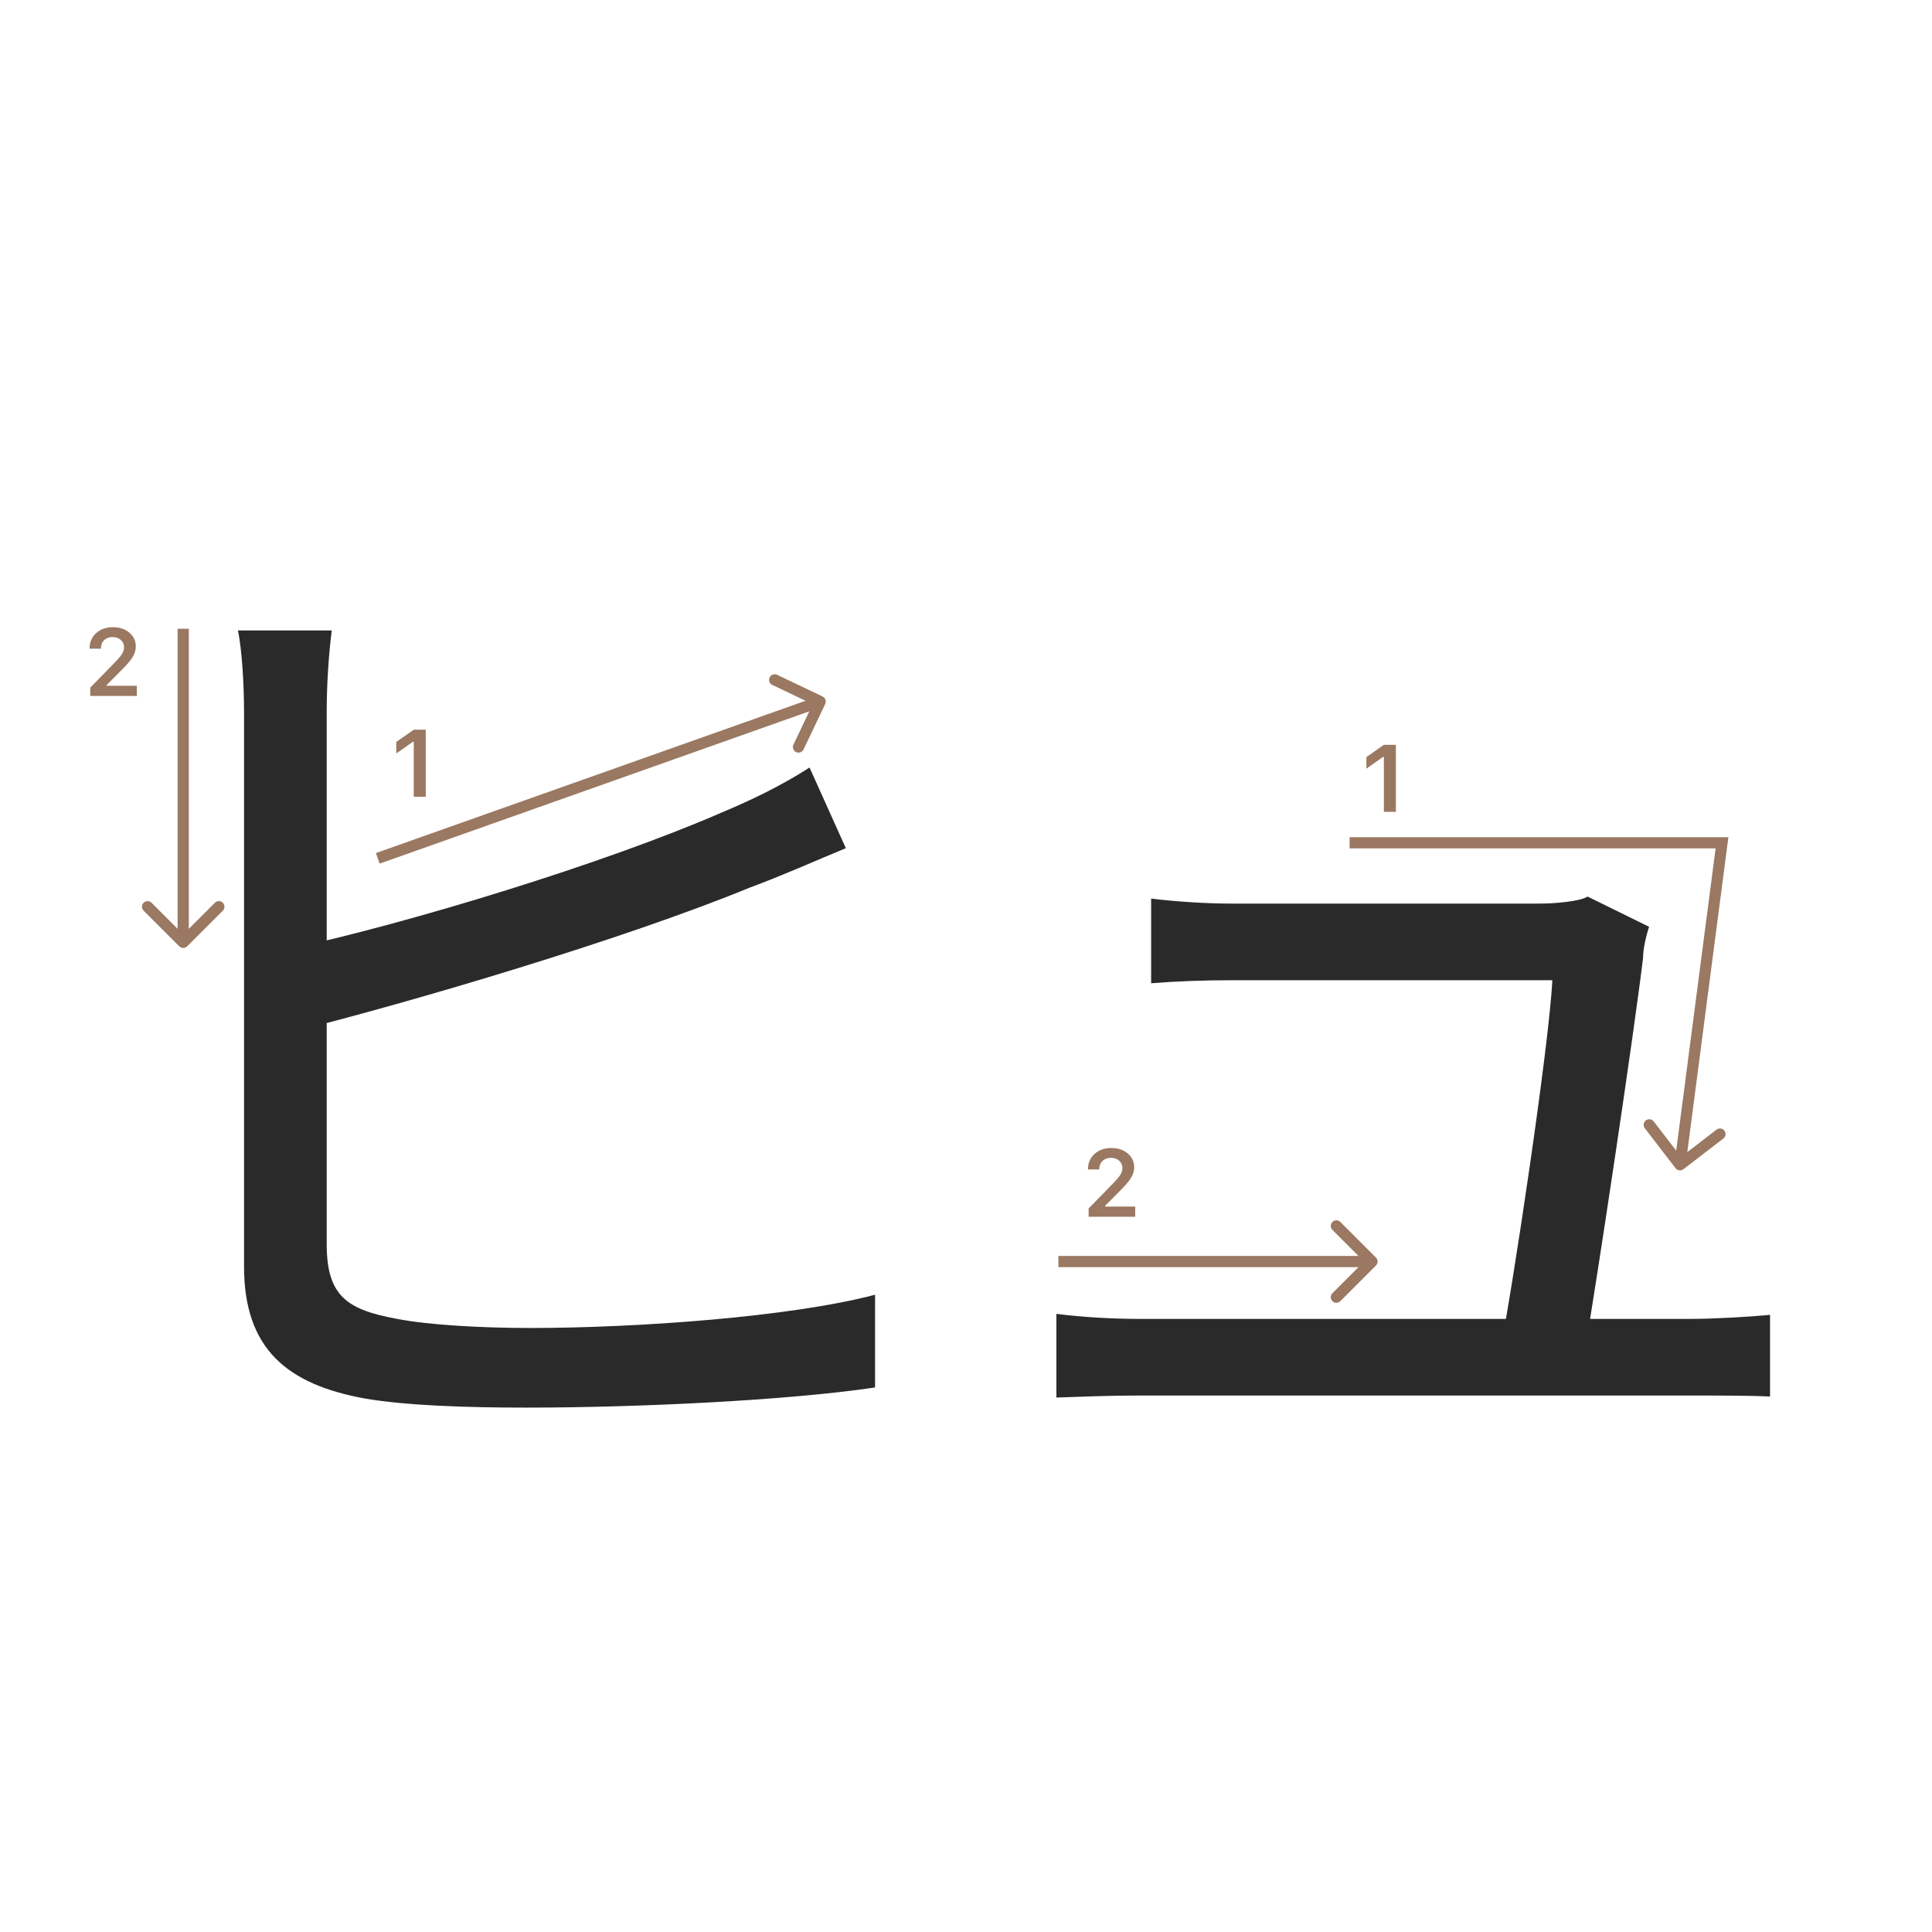
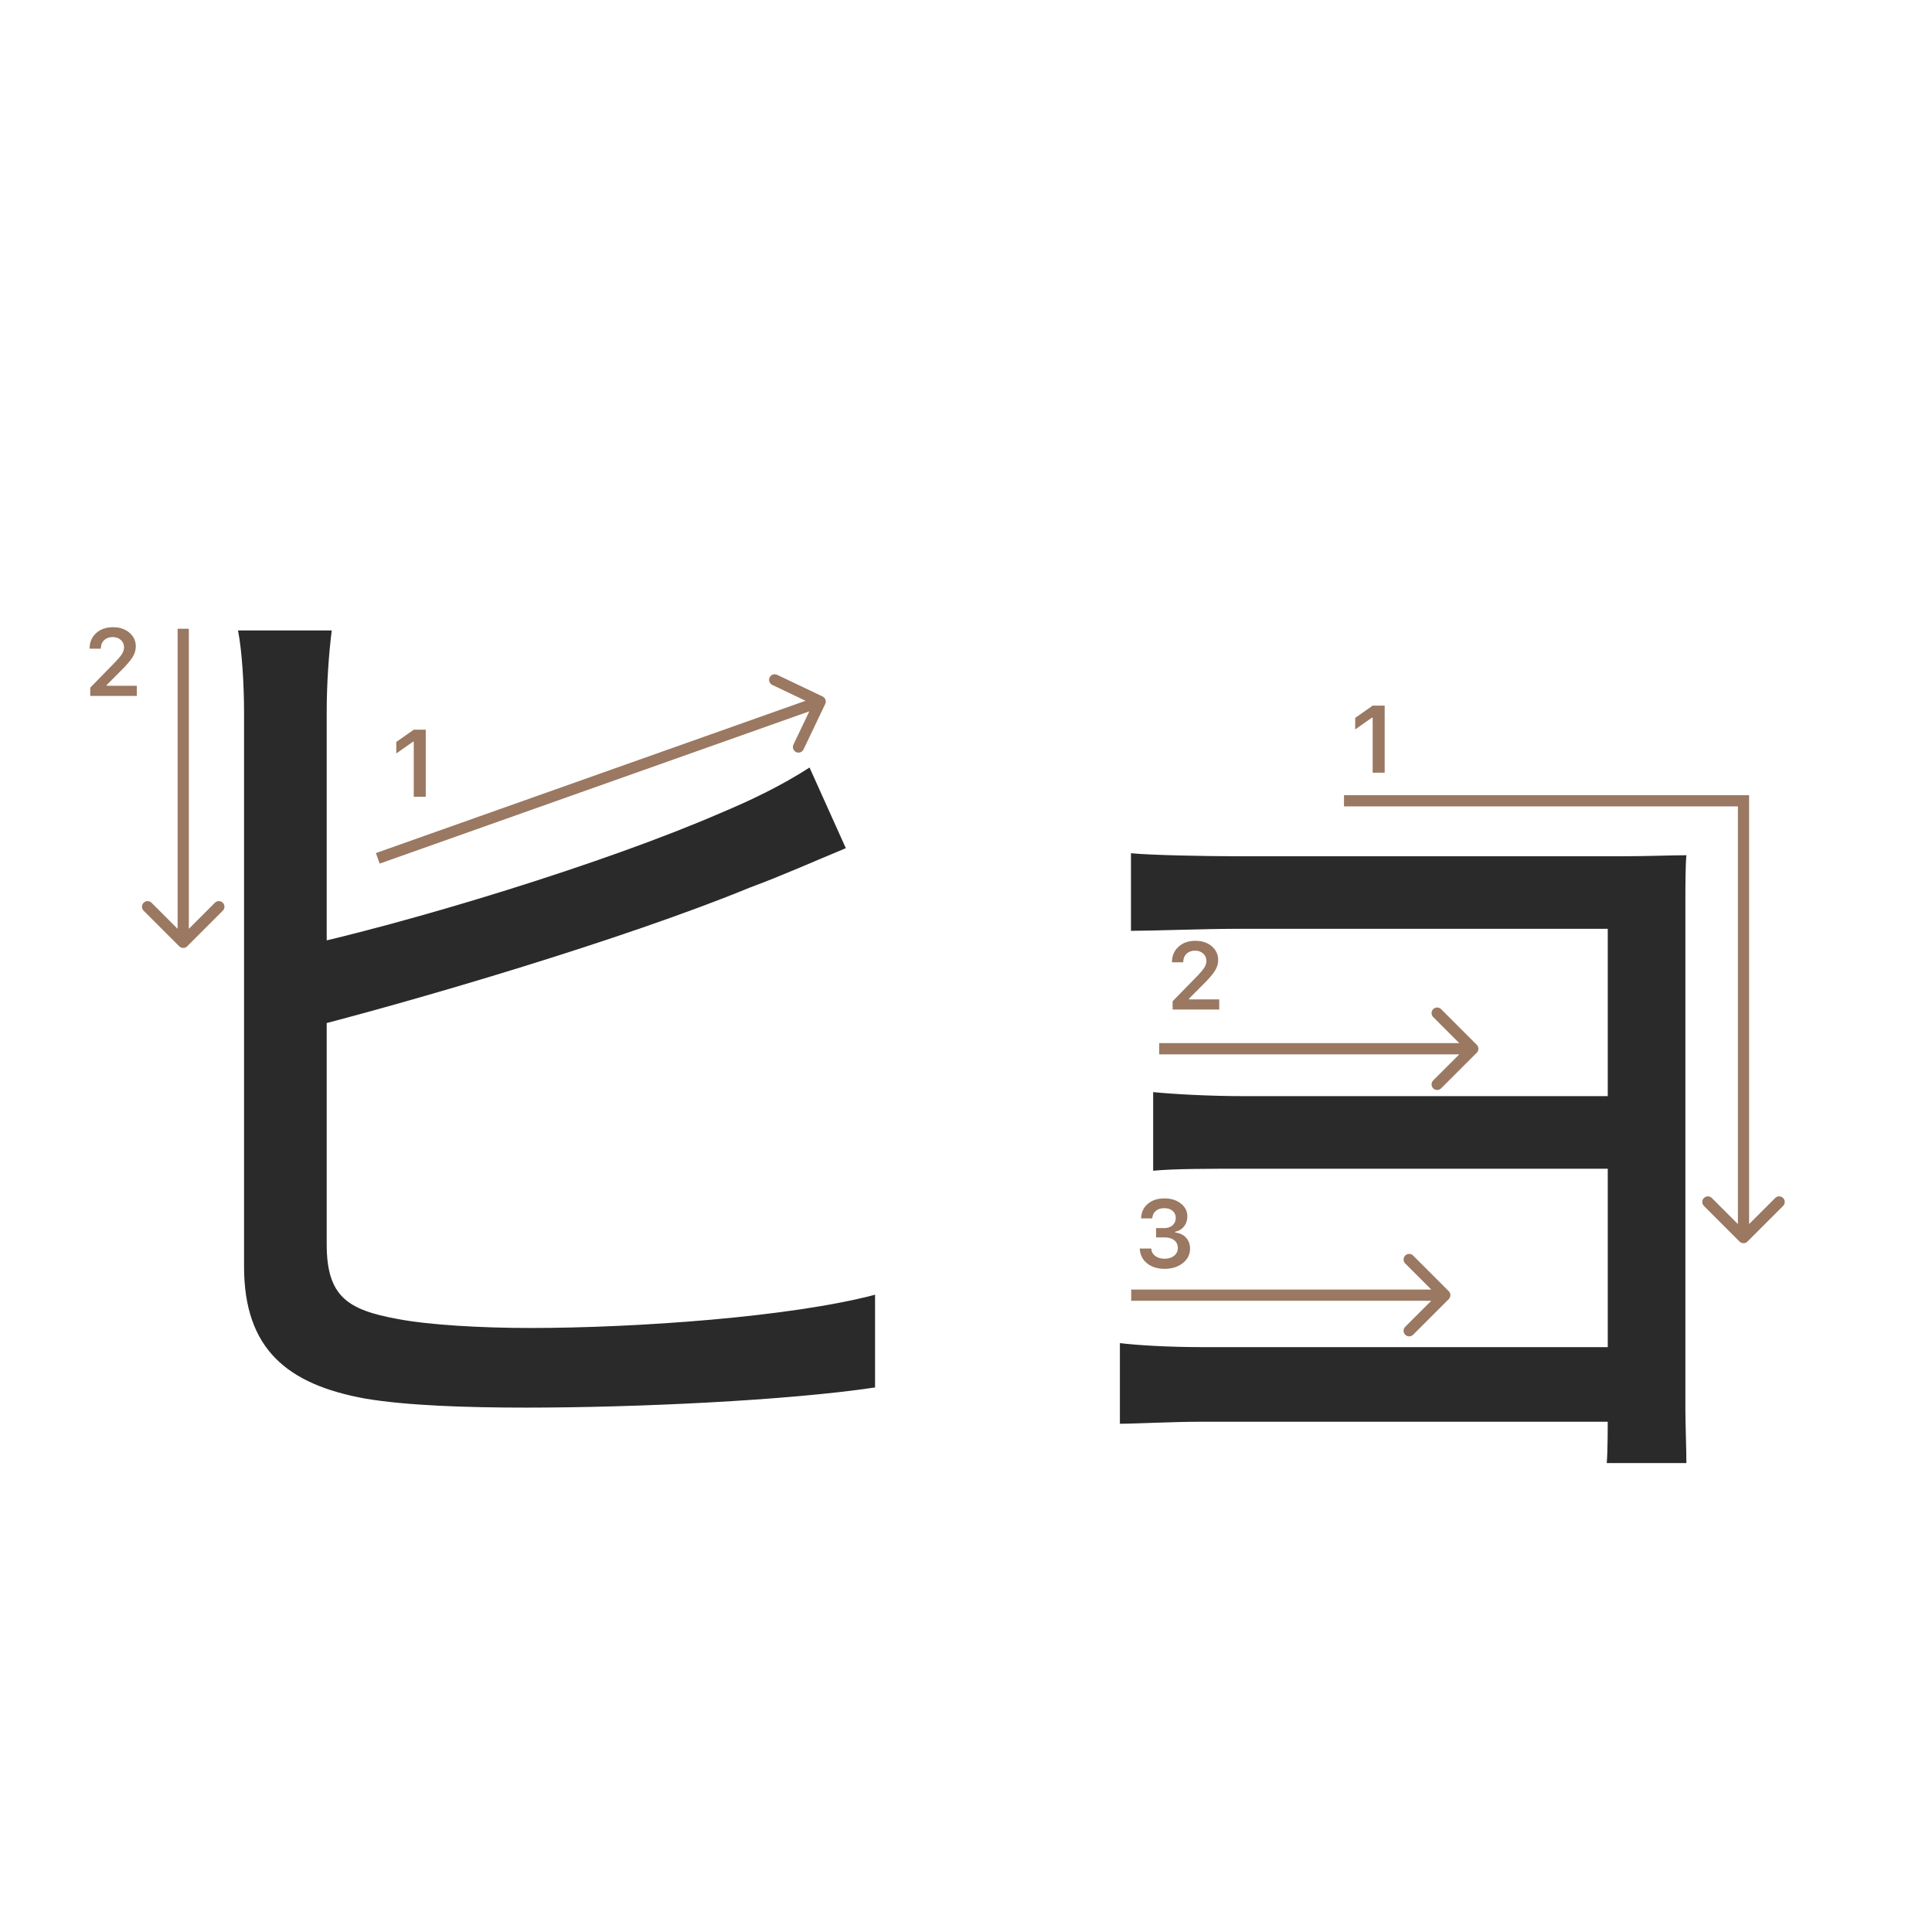
<svg xmlns="http://www.w3.org/2000/svg" width="345" height="345" viewBox="0 0 345 345" fill="none">
-   <path d="M294.48 165.5C293.94 167.12 293.4 169.46 293.4 171.08C291.78 184.58 285.3 227.78 283.14 240.38H268.02C270 230.66 276.66 186.56 277.2 175.04C266.04 175.04 225 175.04 220.14 175.04C214.92 175.04 210.06 175.22 205.56 175.58V160.46C209.88 161 215.46 161.36 219.96 161.36C226.8 161.36 264.6 161.36 274.68 161.36C277.56 161.36 282.06 161 283.5 160.1L294.48 165.5ZM188.64 234.62C192.96 235.16 198.18 235.52 203.58 235.52C213.3 235.52 292.32 235.52 301.86 235.52C305.82 235.52 312.3 235.16 316.08 234.8V249.38C312.66 249.2 306.18 249.2 302.22 249.2C292.14 249.2 212.58 249.2 203.58 249.2C198.18 249.2 194.04 249.38 188.64 249.56V234.62Z" fill="#2A2A2A" />
+   <path d="M201.96 152.36C205.38 152.72 215.64 152.9 220.5 152.9C230.58 152.9 275.4 152.9 289.98 152.9C294.12 152.9 298.62 152.72 301.14 152.72C300.96 154.7 300.96 158.48 300.96 161.9C300.96 168.2 300.96 236.24 300.96 251.54C300.96 254.42 301.14 258.56 301.14 261.26H286.92C287.1 259.1 287.1 254.78 287.1 251C287.1 232.1 287.1 171.26 287.1 165.86C281.16 165.86 230.4 165.86 220.5 165.86C215.64 165.86 205.38 166.22 201.96 166.22V152.36ZM205.92 195.02C209.52 195.38 216 195.74 222.12 195.74C231.3 195.74 288.9 195.74 294.12 195.74V208.7C288.9 208.7 231.3 208.7 222.12 208.7C216 208.7 209.52 208.7 205.92 209.06V195.02ZM199.98 239.84C202.86 240.2 208.44 240.56 214.74 240.56C225 240.56 286.38 240.56 294.3 240.56V253.88C285.3 253.88 225 253.88 214.74 253.88C209.16 253.88 202.86 254.24 199.98 254.24V239.84Z" fill="#2A2A2A" />
  <path d="M59.24 112.58C58.7 116.9 58.34 122.12 58.34 127.16C58.34 136.88 58.34 209.24 58.34 222.2C58.34 231.56 62.12 233.9 70.94 235.52C76.52 236.6 85.88 237.14 94.7 237.14C113.78 237.14 141.32 235.16 156.26 231.2V247.76C140.6 250.1 113.6 251.36 93.98 251.36C83.36 251.36 72.56 251 65.18 249.74C51.32 247.22 43.58 240.92 43.58 226.16C43.58 208.88 43.58 136.88 43.58 127.16C43.58 122.3 43.22 116.18 42.5 112.58H59.24ZM51.68 169.46C73.28 164.78 108.02 154.16 128.72 145.16C134.3 142.82 139.52 140.3 144.56 137.06L151.04 151.46C145.82 153.62 139.34 156.5 133.94 158.48C111.62 167.66 74 178.82 51.68 184.4V169.46Z" fill="#2A2A2A" />
  <path d="M73.886 142.275V132.455H73.745L70.765 134.547V132.488L73.894 130.297H76.027V142.275H73.886Z" fill="#9A7861" />
  <path d="M16 115.802C16 114.684 16.387 113.771 17.162 113.062C17.942 112.354 18.947 112 20.175 112C21.36 112 22.334 112.324 23.097 112.971C23.866 113.619 24.251 114.443 24.251 115.445C24.251 116.087 24.057 116.723 23.67 117.354C23.283 117.979 22.58 118.796 21.561 119.803L19.055 122.318V122.459H24.434V124.277H16.116V122.791L20.109 118.707C20.928 117.877 21.473 117.254 21.744 116.839C22.015 116.419 22.151 115.998 22.151 115.578C22.151 115.052 21.957 114.618 21.57 114.274C21.188 113.931 20.701 113.76 20.109 113.76C19.484 113.76 18.977 113.948 18.59 114.324C18.203 114.701 18.009 115.193 18.009 115.802V115.835H16V115.802Z" fill="#9A7861" />
  <path fill-rule="evenodd" clip-rule="evenodd" d="M138.766 120.5L146.89 124.372C147.389 124.61 147.6 125.207 147.363 125.705L143.49 133.829C143.253 134.328 142.656 134.54 142.157 134.302C141.659 134.064 141.447 133.468 141.685 132.969L144.519 127.024L67.794 154.217L67.126 152.332L143.85 125.139L137.905 122.305C137.407 122.068 137.195 121.471 137.433 120.972C137.671 120.474 138.267 120.262 138.766 120.5Z" fill="#9A7861" />
  <path fill-rule="evenodd" clip-rule="evenodd" d="M39.788 162.62L33.424 168.984C33.034 169.374 32.401 169.374 32.01 168.984L25.646 162.62C25.256 162.229 25.256 161.596 25.646 161.206C26.037 160.815 26.67 160.815 27.06 161.206L31.717 165.863L31.717 112.277L33.717 112.277L33.717 165.863L38.374 161.206C38.764 160.815 39.398 160.815 39.788 161.206C40.179 161.596 40.179 162.229 39.788 162.62Z" fill="#9A7861" />
-   <path d="M247.121 144.978V135.158H246.98L244 137.25V135.191L247.129 133H249.263V144.978H247.121Z" fill="#9A7861" />
-   <path d="M194.283 208.802C194.283 207.684 194.671 206.771 195.445 206.062C196.226 205.354 197.23 205 198.458 205C199.643 205 200.617 205.324 201.38 205.971C202.15 206.619 202.534 207.443 202.534 208.445C202.534 209.087 202.34 209.723 201.953 210.354C201.566 210.979 200.863 211.796 199.845 212.803L197.338 215.318V215.459H202.717V217.277H194.399V215.791L198.392 211.707C199.211 210.877 199.756 210.254 200.027 209.839C200.299 209.419 200.434 208.998 200.434 208.578C200.434 208.052 200.24 207.618 199.853 207.274C199.471 206.931 198.984 206.76 198.392 206.76C197.767 206.76 197.26 206.948 196.873 207.324C196.486 207.701 196.292 208.193 196.292 208.802V208.835H194.283V208.802Z" fill="#9A7861" />
-   <path fill-rule="evenodd" clip-rule="evenodd" d="M239.343 218.206L245.707 224.57C246.098 224.96 246.098 225.594 245.707 225.984L239.343 232.348C238.953 232.739 238.319 232.739 237.929 232.348C237.538 231.958 237.538 231.324 237.929 230.934L242.586 226.277L189 226.277L189 224.277L242.586 224.277L237.929 219.62C237.538 219.23 237.538 218.596 237.929 218.206C238.319 217.815 238.953 217.815 239.343 218.206Z" fill="#9A7861" />
-   <path fill-rule="evenodd" clip-rule="evenodd" d="M306.361 151.5H241V149.5H308.639L301.304 205.735L306.524 201.72C306.962 201.383 307.59 201.465 307.926 201.903C308.263 202.341 308.181 202.968 307.743 203.305L300.61 208.793C300.172 209.129 299.544 209.047 299.207 208.61L293.72 201.476C293.383 201.038 293.465 200.41 293.903 200.074C294.341 199.737 294.968 199.819 295.305 200.257L299.321 205.477L306.361 151.5Z" fill="#9A7861" />
+   <path d="M245.121 137.978V128.158H244.98L242 130.25V128.191L245.129 126H247.263V137.978H245.121Z" fill="#9A7861" />
+   <path d="M209.283 171.802C209.283 170.684 209.671 169.771 210.445 169.062C211.226 168.354 212.23 168 213.458 168C214.643 168 215.617 168.324 216.38 168.971C217.15 169.619 217.534 170.443 217.534 171.445C217.534 172.087 217.34 172.723 216.953 173.354C216.566 173.979 215.863 174.796 214.845 175.803L212.338 178.318V178.459H217.717V180.277H209.399V178.791L213.392 174.707C214.211 173.877 214.756 173.254 215.027 172.839C215.299 172.419 215.434 171.998 215.434 171.578C215.434 171.052 215.24 170.618 214.853 170.274C214.471 169.931 213.984 169.76 213.392 169.76C212.767 169.76 212.26 169.948 211.873 170.324C211.486 170.701 211.292 171.193 211.292 171.802V171.835H209.283V171.802Z" fill="#9A7861" />
+   <path d="M206.439 220.964V219.304H207.9C208.509 219.304 209.004 219.138 209.386 218.806C209.768 218.469 209.958 218.031 209.958 217.495C209.958 216.963 209.77 216.54 209.394 216.225C209.023 215.904 208.525 215.743 207.9 215.743C207.28 215.743 206.777 215.906 206.389 216.233C206.007 216.559 205.797 217.005 205.758 217.569H203.758C203.813 216.468 204.217 215.599 204.97 214.963C205.722 214.321 206.721 214 207.966 214C209.128 214 210.094 214.304 210.863 214.913C211.638 215.516 212.025 216.277 212.025 217.196C212.025 217.899 211.829 218.499 211.436 218.997C211.049 219.495 210.523 219.813 209.859 219.952V220.093C210.678 220.187 211.323 220.494 211.793 221.014C212.269 221.534 212.507 222.193 212.507 222.99C212.507 224.019 212.075 224.874 211.212 225.555C210.354 226.235 209.275 226.576 207.975 226.576C206.685 226.576 205.634 226.246 204.82 225.588C204.012 224.929 203.581 224.052 203.525 222.957H205.576C205.62 223.51 205.861 223.953 206.298 224.285C206.735 224.611 207.299 224.774 207.991 224.774C208.677 224.774 209.236 224.597 209.668 224.243C210.105 223.883 210.324 223.421 210.324 222.857C210.324 222.27 210.111 221.808 209.685 221.471C209.258 221.133 208.677 220.964 207.941 220.964H206.439Z" fill="#9A7861" />
+   <path fill-rule="evenodd" clip-rule="evenodd" d="M310.34 144H240V142H312.34V218.586L316.997 213.929C317.387 213.538 318.02 213.538 318.411 213.929C318.801 214.319 318.801 214.953 318.411 215.343L312.047 221.707C311.656 222.098 311.023 222.098 310.633 221.707L304.269 215.343C303.878 214.953 303.878 214.319 304.269 213.929C304.659 213.538 305.292 213.538 305.683 213.929L310.34 218.586V144Z" fill="#9A7861" />
+   <path fill-rule="evenodd" clip-rule="evenodd" d="M257.343 180.206L263.707 186.57C264.098 186.96 264.098 187.594 263.707 187.984L257.343 194.348C256.953 194.739 256.319 194.739 255.929 194.348C255.538 193.958 255.538 193.324 255.929 192.934L260.586 188.277L207 188.277L207 186.277L260.586 186.277L255.929 181.62C255.538 181.23 255.538 180.596 255.929 180.206C256.319 179.815 256.953 179.815 257.343 180.206Z" fill="#9A7861" />
+   <path fill-rule="evenodd" clip-rule="evenodd" d="M252.343 224.206L258.707 230.57C259.098 230.96 259.098 231.594 258.707 231.984L252.343 238.348C251.953 238.739 251.319 238.739 250.929 238.348C250.538 237.958 250.538 237.324 250.929 236.934L255.586 232.277L202 232.277L202 230.277L255.586 230.277L250.929 225.62C250.538 225.23 250.538 224.596 250.929 224.206C251.319 223.815 251.953 223.815 252.343 224.206Z" fill="#9A7861" />
</svg>
